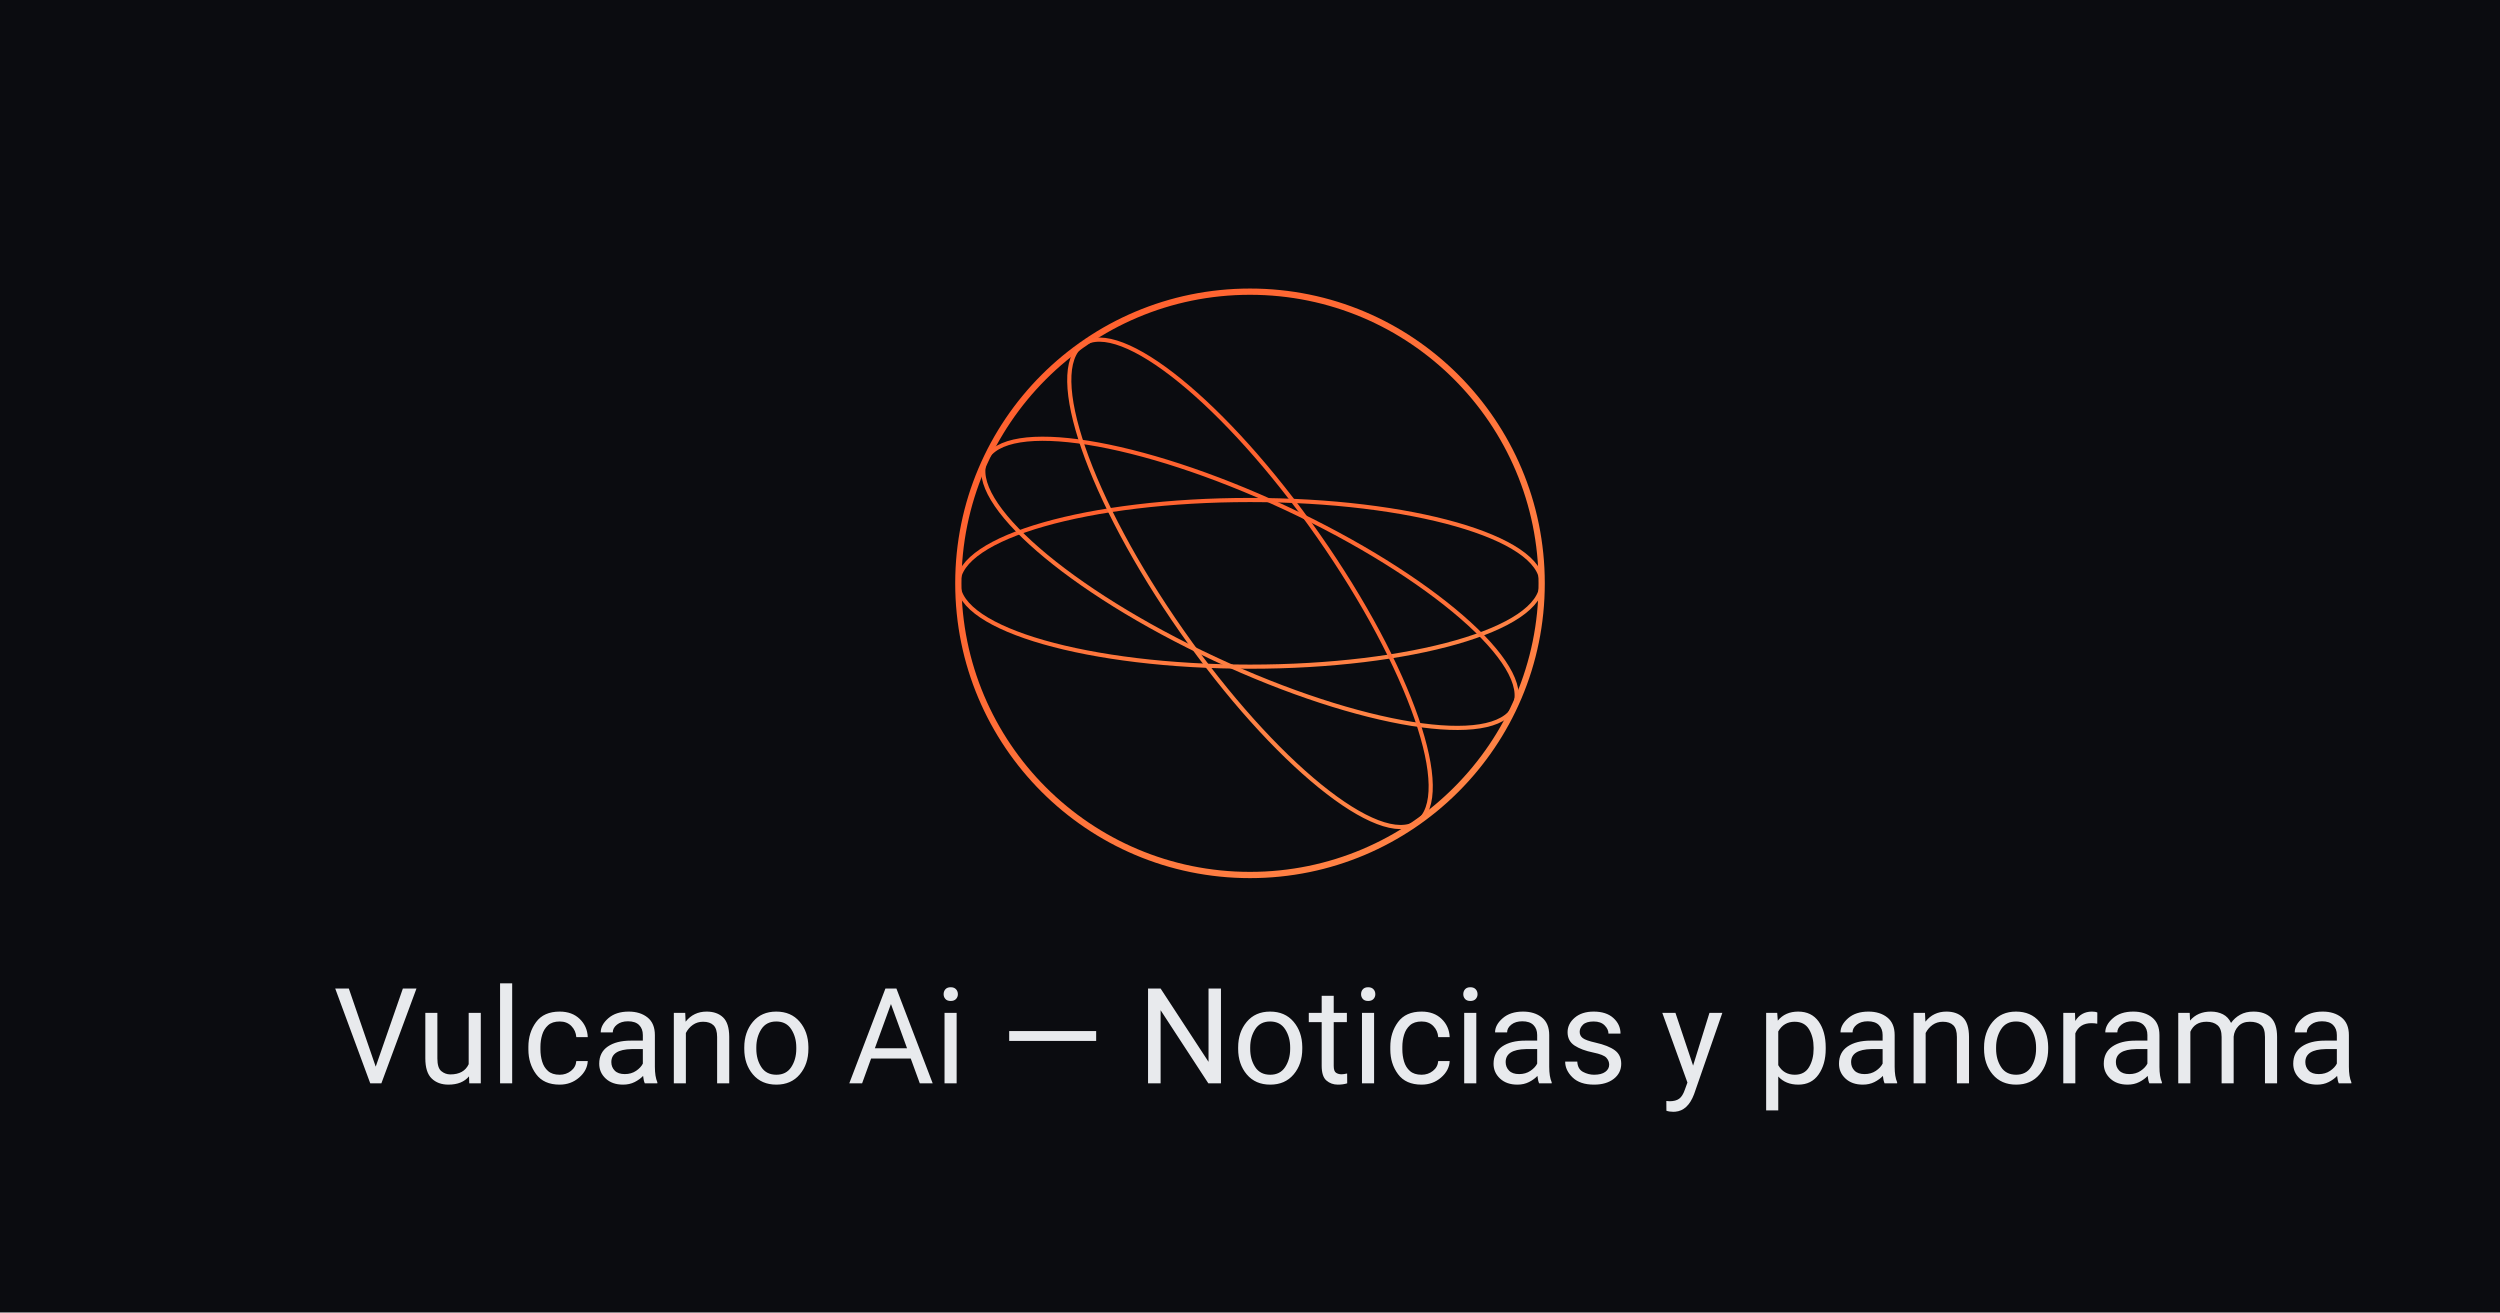
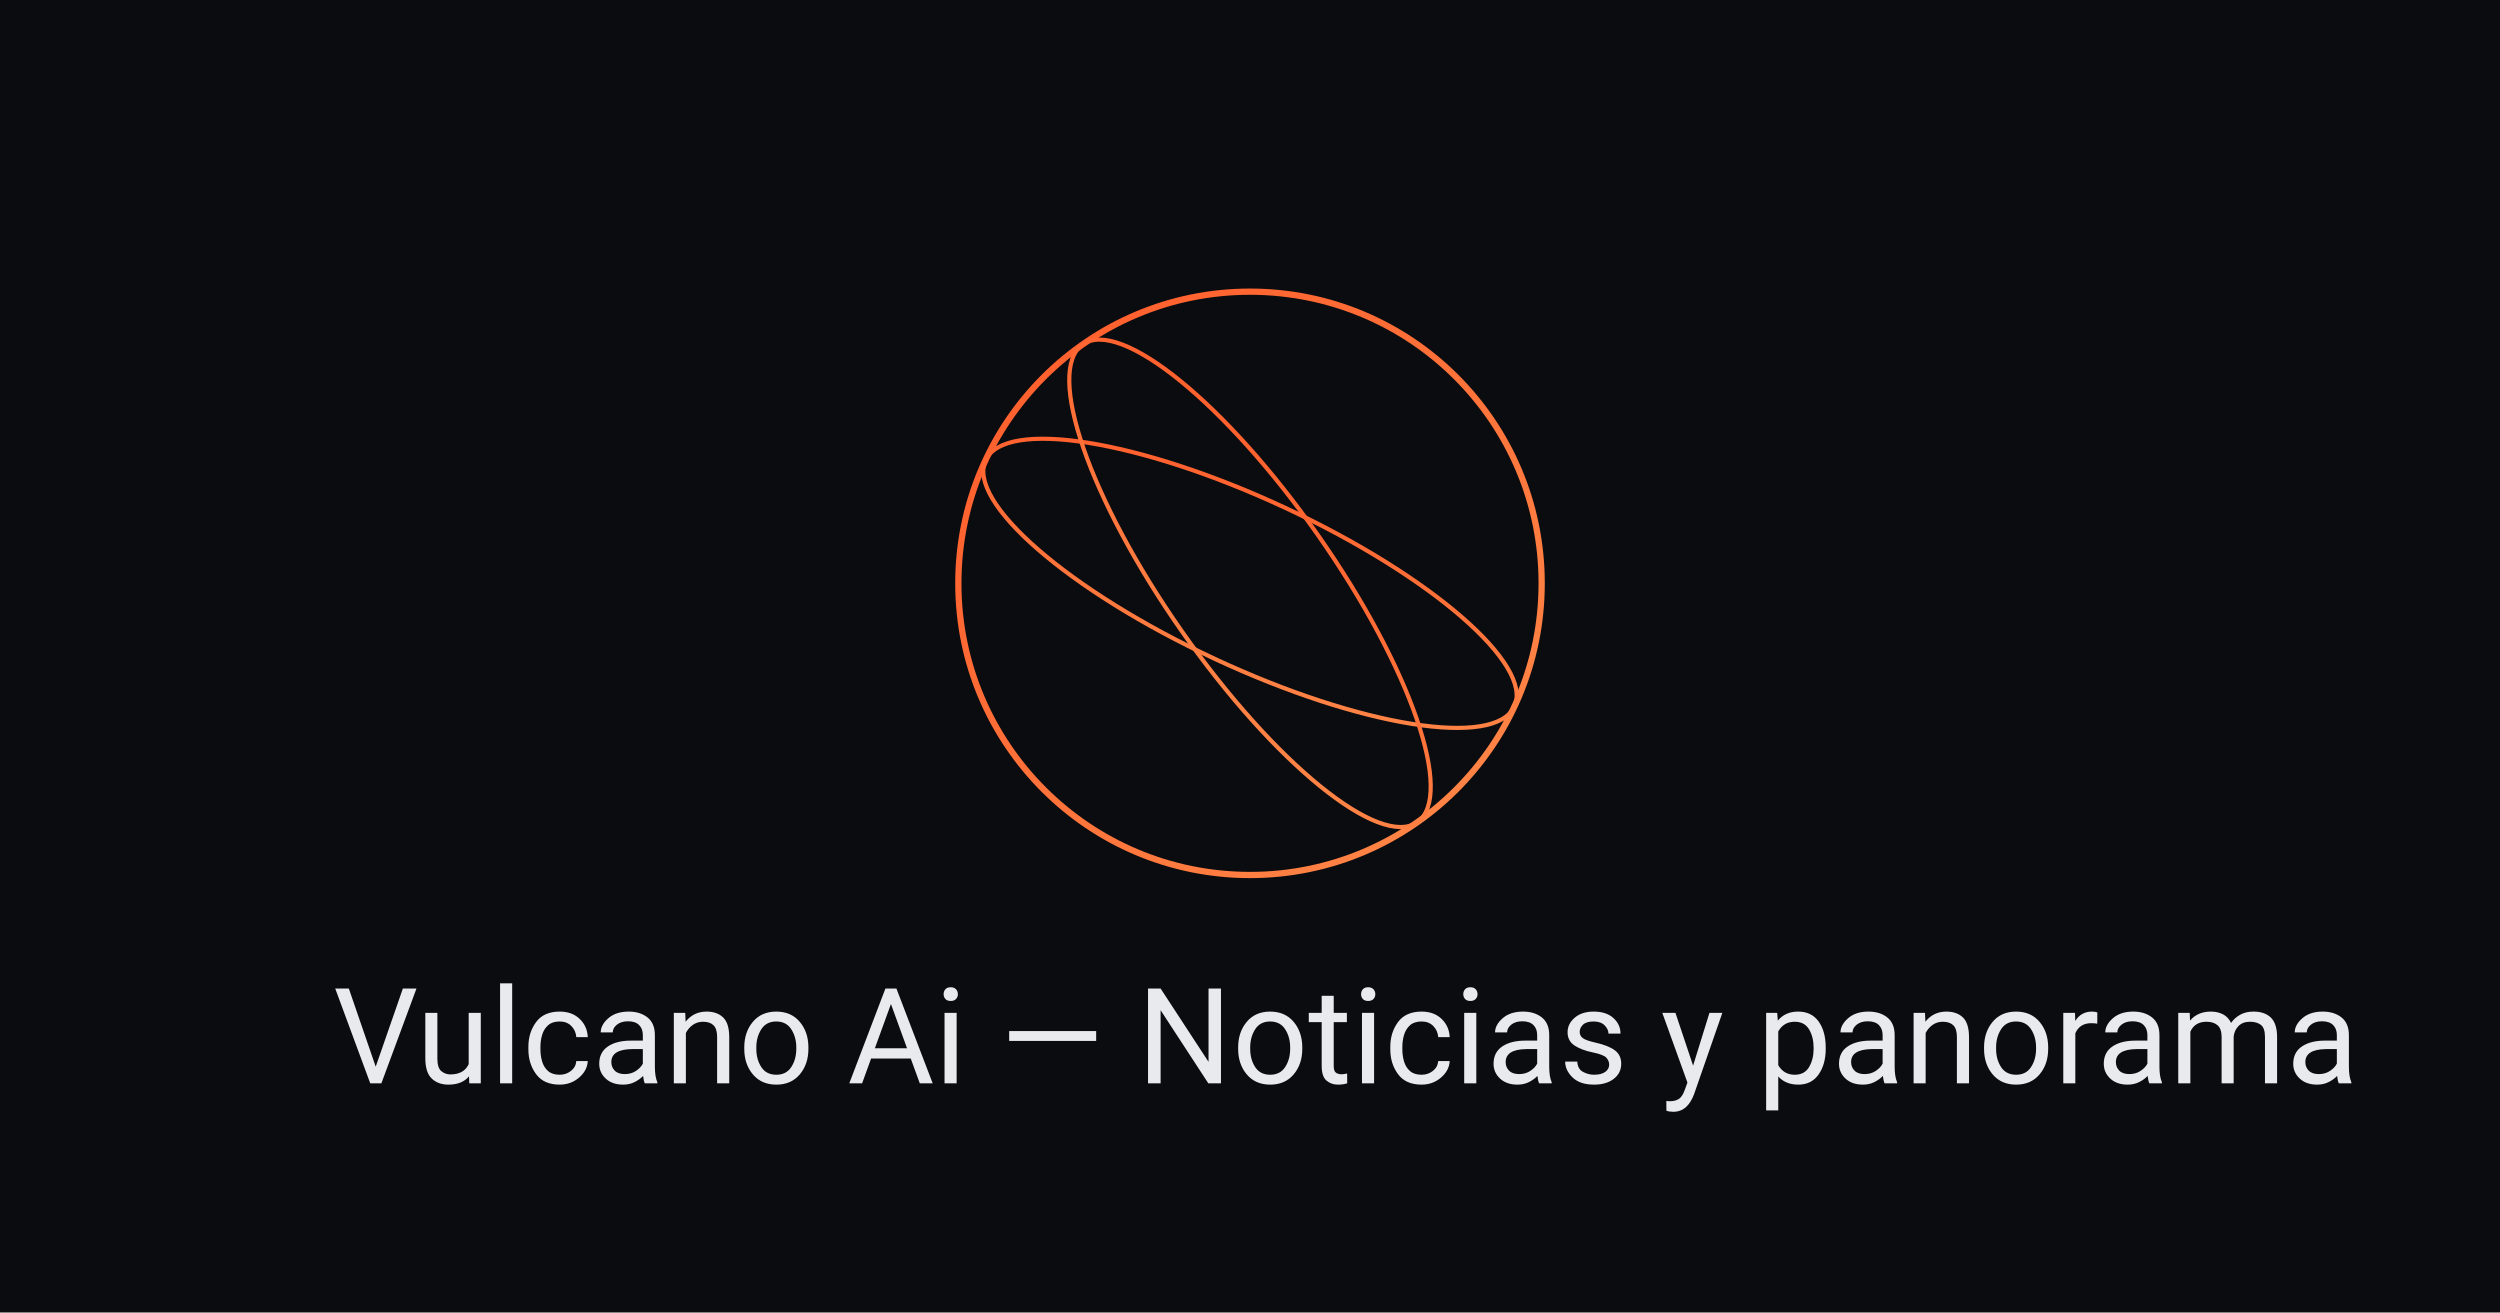
<svg xmlns="http://www.w3.org/2000/svg" viewBox="0 0 1200 630">
  <defs>
    <linearGradient id="g" x1="0" x2="1" y1="0" y2="1">
      <stop offset="0" stop-color="#ff5a2a" />
      <stop offset="1" stop-color="#ff8a4a" />
    </linearGradient>
  </defs>
  <rect width="1200" height="630" fill="#0b0c10" />
  <g>
    <circle cx="600" cy="280" r="140" fill="none" stroke="url(#g)" stroke-width="3" />
-     <ellipse cx="600" cy="280" rx="140" ry="40" fill="none" stroke="url(#g)" stroke-width="2" />
    <g transform="rotate(25 600 280)">
      <ellipse cx="600" cy="280" rx="140" ry="40" fill="none" stroke="url(#g)" stroke-width="2" />
    </g>
    <g transform="rotate(55 600 280)">
      <ellipse cx="600" cy="280" rx="140" ry="40" fill="none" stroke="url(#g)" stroke-width="2" />
    </g>
    <text x="160" y="520" font-family="system-ui,Segoe UI,Roboto" font-size="64" fill="#e8eaed">Vulcano Ai — Noticias y panorama</text>
  </g>
</svg>
